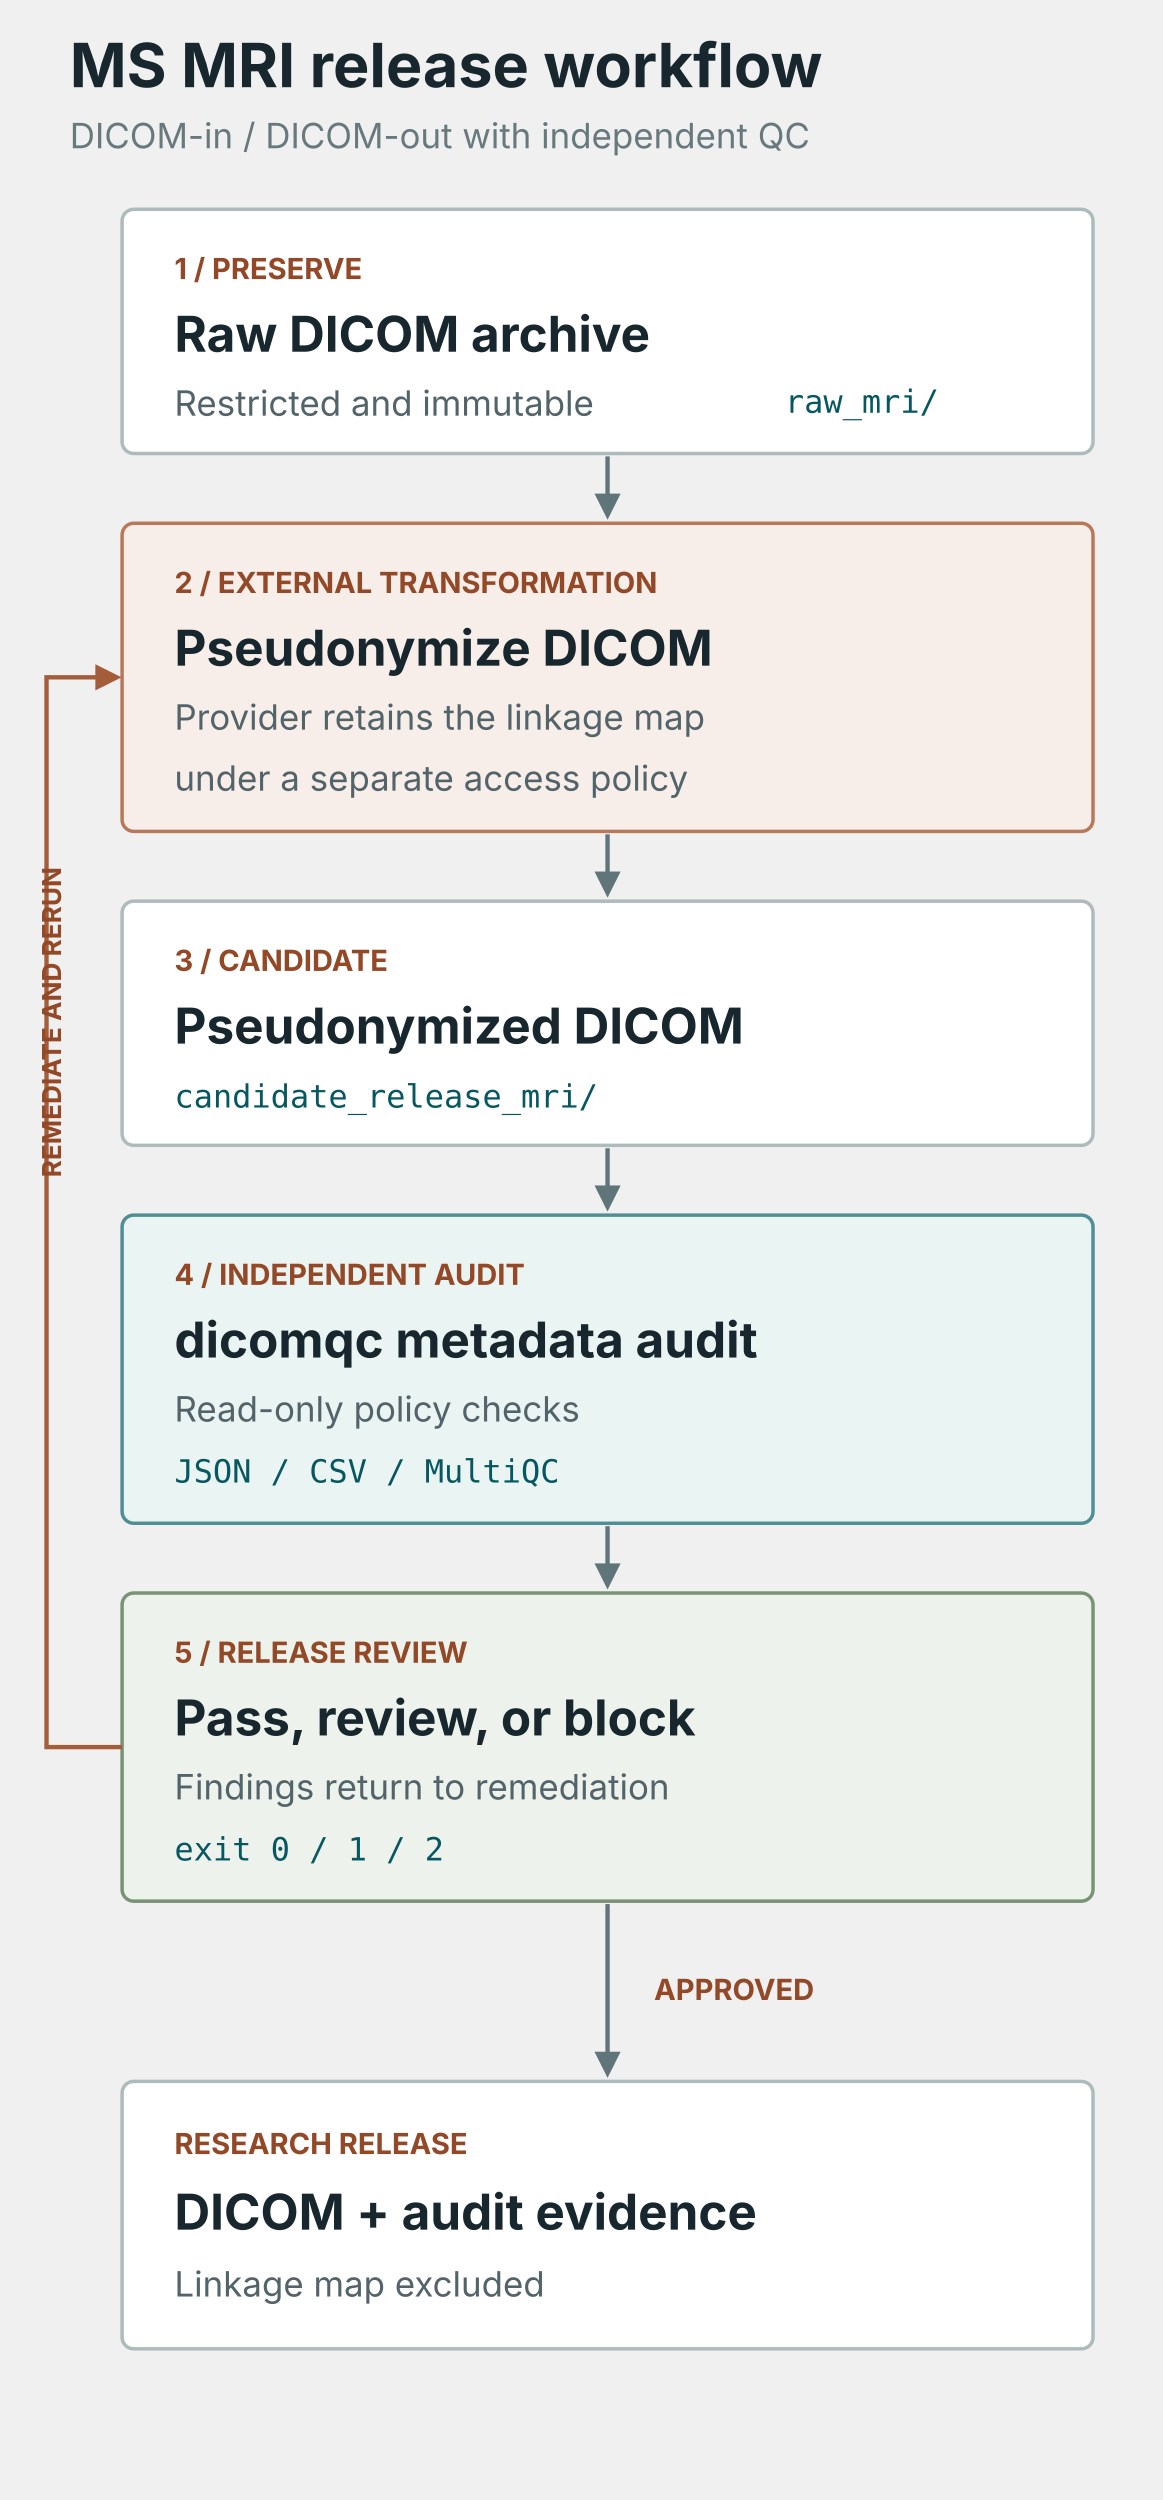
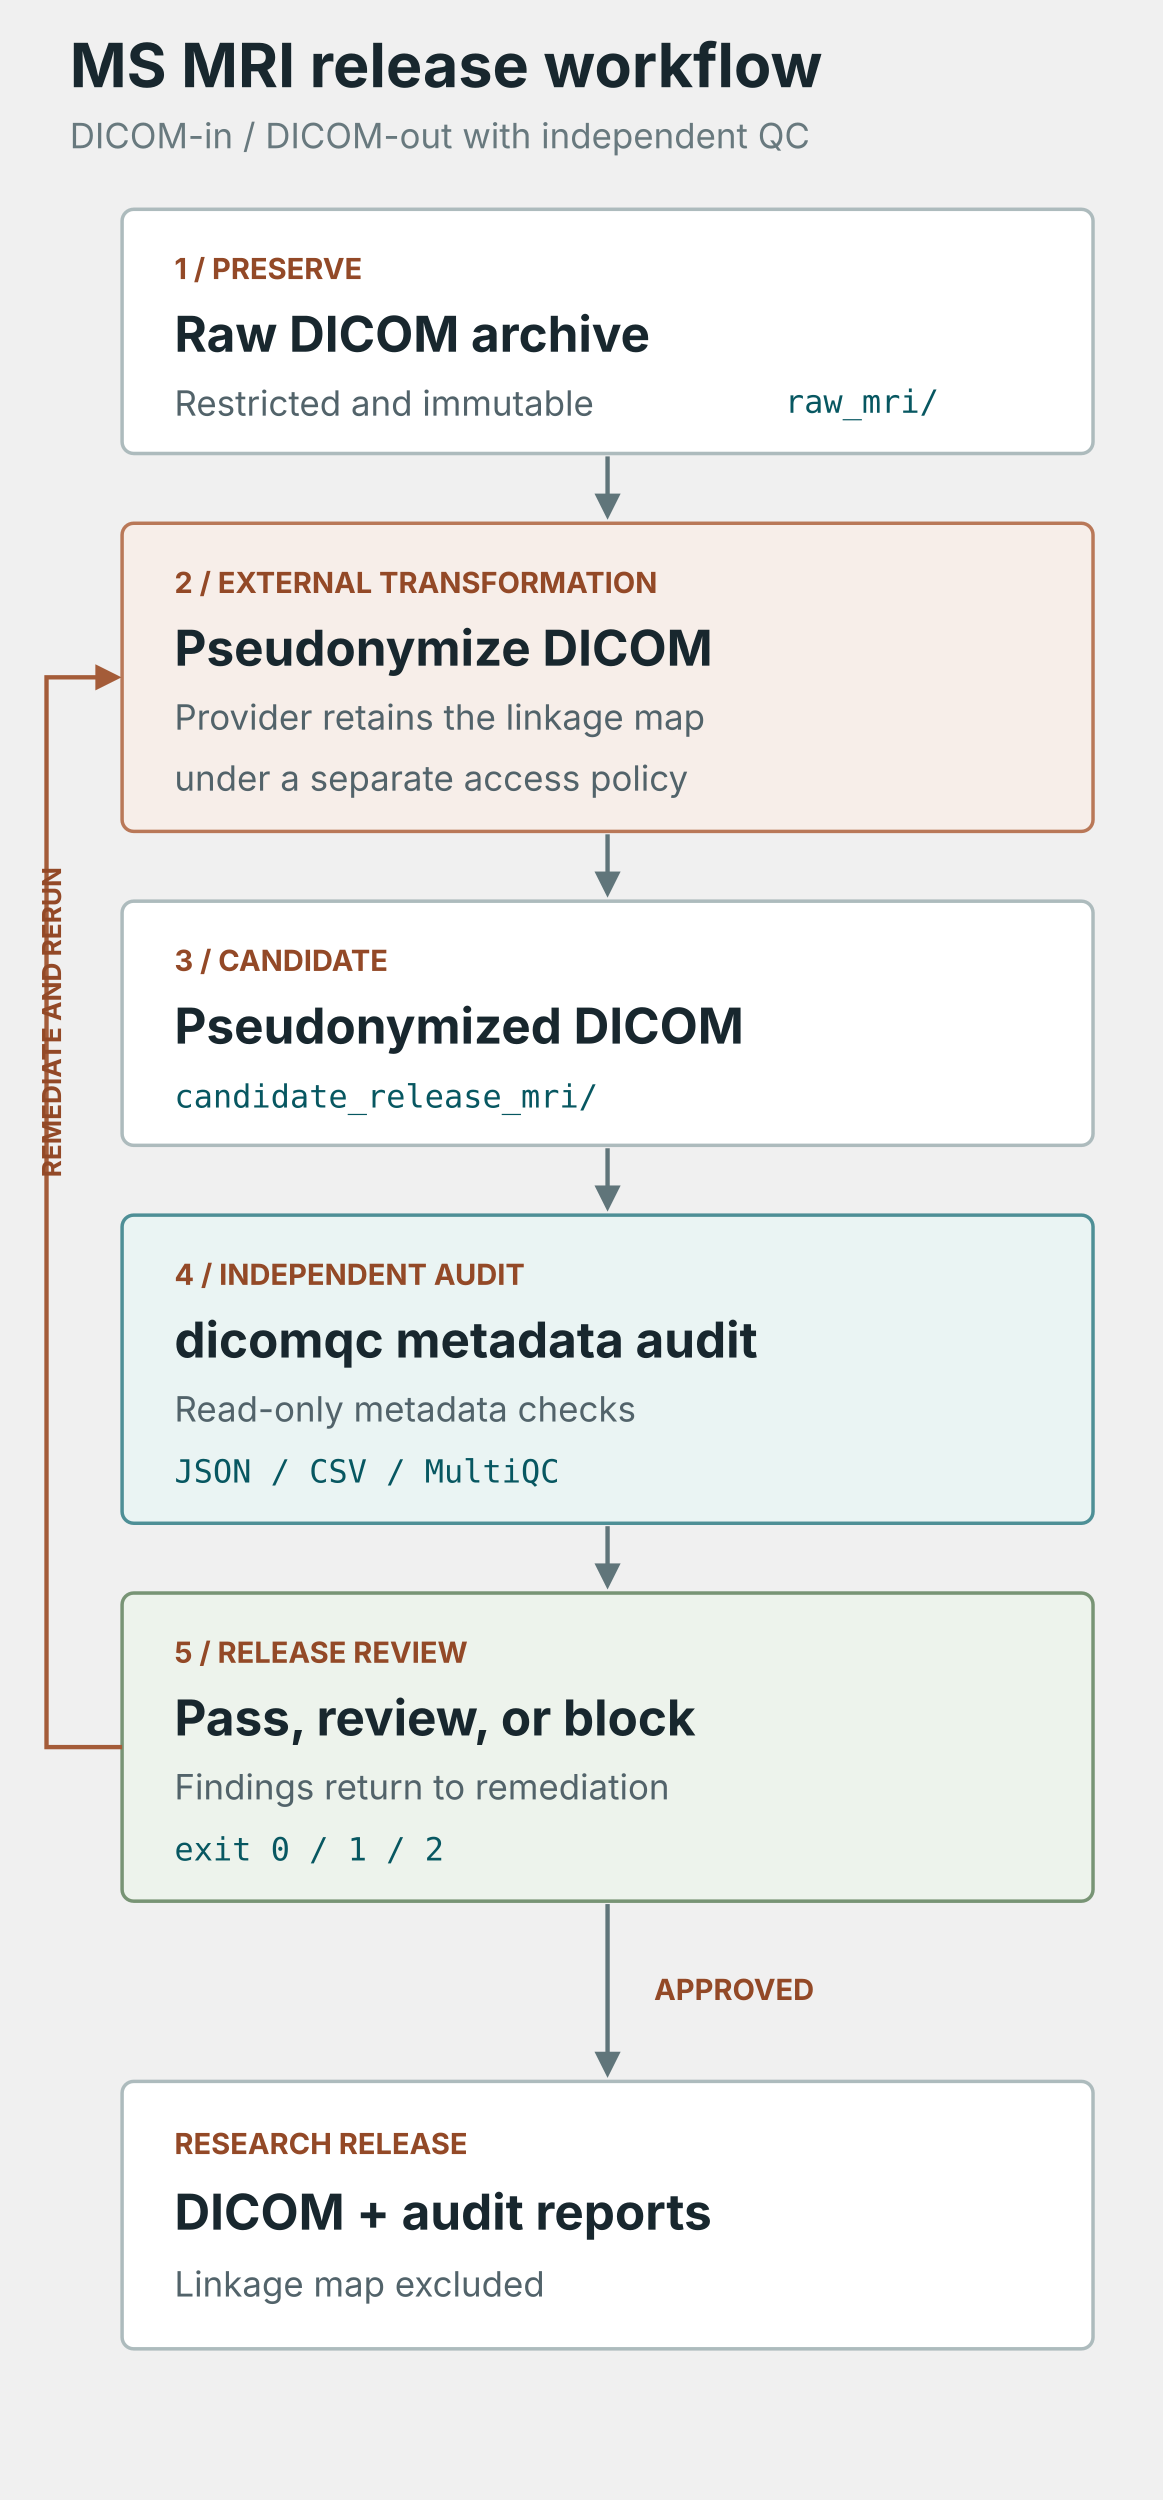
<svg xmlns="http://www.w3.org/2000/svg" viewBox="0 0 400 860" role="img" aria-labelledby="title desc">
  <defs>
    <marker id="arrow" viewBox="0 0 10 10" refX="8" refY="5" markerWidth="6" markerHeight="6" orient="auto-start-reverse">
      <path d="M 0 0 L 10 5 L 0 10 z" class="arrowHead" />
    </marker>
    <marker id="feedbackArrow" viewBox="0 0 10 10" refX="8" refY="5" markerWidth="6" markerHeight="6" orient="auto-start-reverse">
      <path d="M 0 0 L 10 5 L 0 10 z" class="feedbackHead" />
    </marker>
    <style>
      .node { fill: #ffffff; stroke: #adbbbd; stroke-width: 1.2; }
      .transform { fill: #f7eee9; stroke: #b97858; }
      .audit { fill: #eaf4f3; stroke: #4e8f96; }
      .review { fill: #edf3ec; stroke: #789475; }
      .flow { fill: none; stroke: #60757a; stroke-width: 1.5; marker-end: url(#arrow); }
      .feedback { fill: none; stroke: #a45c39; stroke-width: 1.5; marker-end: url(#feedbackArrow); }
      .arrowHead { fill: #60757a; }
      .feedbackHead { fill: #a45c39; }
      .pageTitle { fill: #18272e; font: 700 21px Inter, Arial, sans-serif; letter-spacing: 0; }
      .phase { fill: #934927; font: 700 10px Inter, Arial, sans-serif; letter-spacing: 0; }
      .nodeTitle { fill: #18272e; font: 700 17px Inter, Arial, sans-serif; letter-spacing: 0; }
      .detail { fill: #52636a; font: 12px Inter, Arial, sans-serif; letter-spacing: 0; }
      .code { fill: #075761; font: 11px ui-monospace, SFMono-Regular, Menlo, Consolas, monospace; letter-spacing: 0; }
      .note { fill: #68797e; font: 12px Inter, Arial, sans-serif; letter-spacing: 0; }
      .feedbackText { fill: #934927; font: 700 9px Inter, Arial, sans-serif; letter-spacing: 0; }
      @media (prefers-color-scheme: dark) {
        .node { fill: #192125; stroke: #526166; }
        .transform { fill: #352923; stroke: #d28d6b; }
        .audit { fill: #203436; stroke: #70bdc4; }
        .review { fill: #263126; stroke: #91ae8d; }
        .flow { stroke: #91a4a7; }
        .feedback { stroke: #e09b78; }
        .arrowHead { fill: #91a4a7; }
        .feedbackHead { fill: #e09b78; }
        .pageTitle, .nodeTitle { fill: #edf2f2; }
        .phase, .feedbackText { fill: #e09b78; }
        .detail, .note { fill: #aebbbc; }
        .code { fill: #9bd5d8; }
      }
    </style>
  </defs>
  <text x="24" y="30" class="pageTitle">MS MRI release workflow</text>
  <text x="24" y="51" class="note">DICOM-in / DICOM-out with independent QC</text>
  <rect x="42" y="72" width="334" height="84" rx="4" class="node" />
  <text x="60" y="96" class="phase">1 / PRESERVE</text>
  <text x="60" y="121" class="nodeTitle">Raw DICOM archive</text>
  <text x="60" y="143" class="detail">Restricted and immutable</text>
  <text x="270" y="142" class="code">raw_mri/</text>
  <line x1="209" y1="157" x2="209" y2="177" class="flow" />
  <rect x="42" y="180" width="334" height="106" rx="4" class="node transform" />
  <text x="60" y="204" class="phase">2 / EXTERNAL TRANSFORMATION</text>
  <text x="60" y="229" class="nodeTitle">Pseudonymize DICOM</text>
  <text x="60" y="251" class="detail">Provider retains the linkage map</text>
  <text x="60" y="272" class="detail">under a separate access policy</text>
  <line x1="209" y1="287" x2="209" y2="307" class="flow" />
  <rect x="42" y="310" width="334" height="84" rx="4" class="node" />
  <text x="60" y="334" class="phase">3 / CANDIDATE</text>
  <text x="60" y="359" class="nodeTitle">Pseudonymized DICOM</text>
  <text x="60" y="381" class="code">candidate_release_mri/</text>
  <line x1="209" y1="395" x2="209" y2="415" class="flow" />
  <rect x="42" y="418" width="334" height="106" rx="4" class="node audit" />
  <text x="60" y="442" class="phase">4 / INDEPENDENT AUDIT</text>
  <text x="60" y="467" class="nodeTitle">dicomqc metadata audit</text>
-   <text x="60" y="489" class="detail">Read-only policy checks</text>
+   <text x="60" y="489" class="detail">Read-only metadata checks</text>
  <text x="60" y="510" class="code">JSON / CSV / MultiQC</text>
  <line x1="209" y1="525" x2="209" y2="545" class="flow" />
  <rect x="42" y="548" width="334" height="106" rx="4" class="node review" />
  <text x="60" y="572" class="phase">5 / RELEASE REVIEW</text>
  <text x="60" y="597" class="nodeTitle">Pass, review, or block</text>
  <text x="60" y="619" class="detail">Findings return to remediation</text>
  <text x="60" y="640" class="code">exit 0 / 1 / 2</text>
  <path d="M 42 601 L 16 601 L 16 233 L 40 233" class="feedback" />
  <text x="21" y="405" class="feedbackText" transform="rotate(-90 21 405)">REMEDIATE AND RERUN</text>
  <line x1="209" y1="655" x2="209" y2="713" class="flow" />
  <text x="225" y="688" class="phase">APPROVED</text>
  <rect x="42" y="716" width="334" height="92" rx="4" class="node" />
  <text x="60" y="741" class="phase">RESEARCH RELEASE</text>
-   <text x="60" y="767" class="nodeTitle">DICOM + audit evidence</text>
+   <text x="60" y="767" class="nodeTitle">DICOM + audit reports</text>
  <text x="60" y="790" class="detail">Linkage map excluded</text>
</svg>
